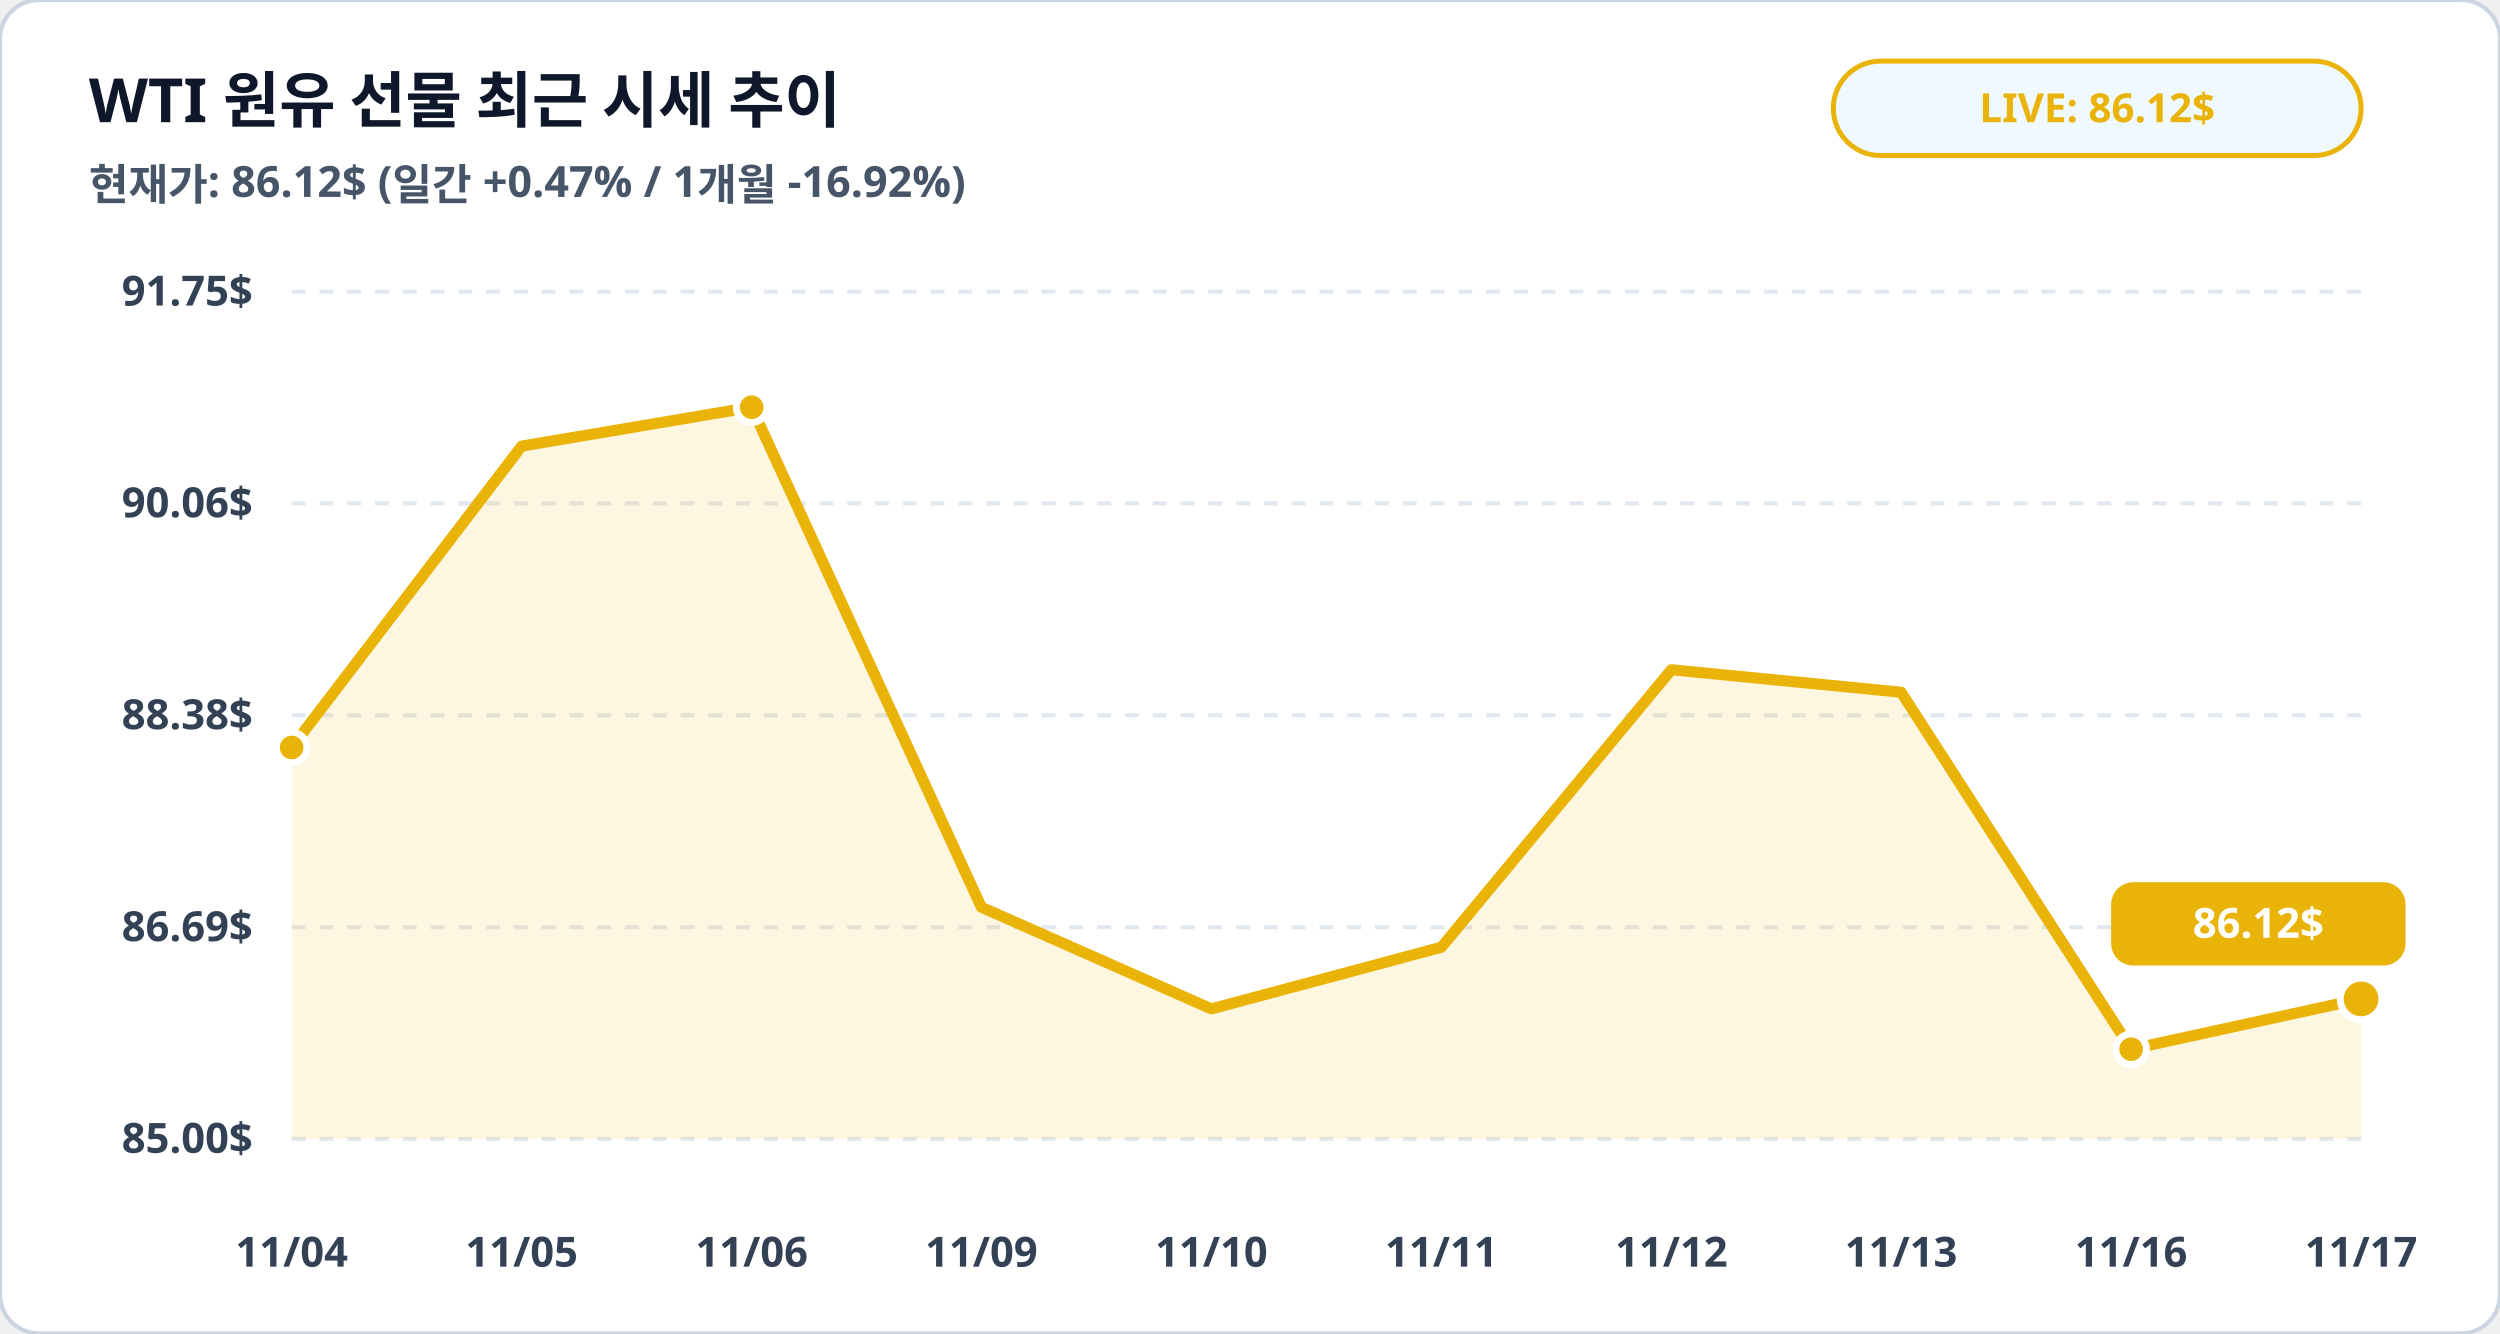
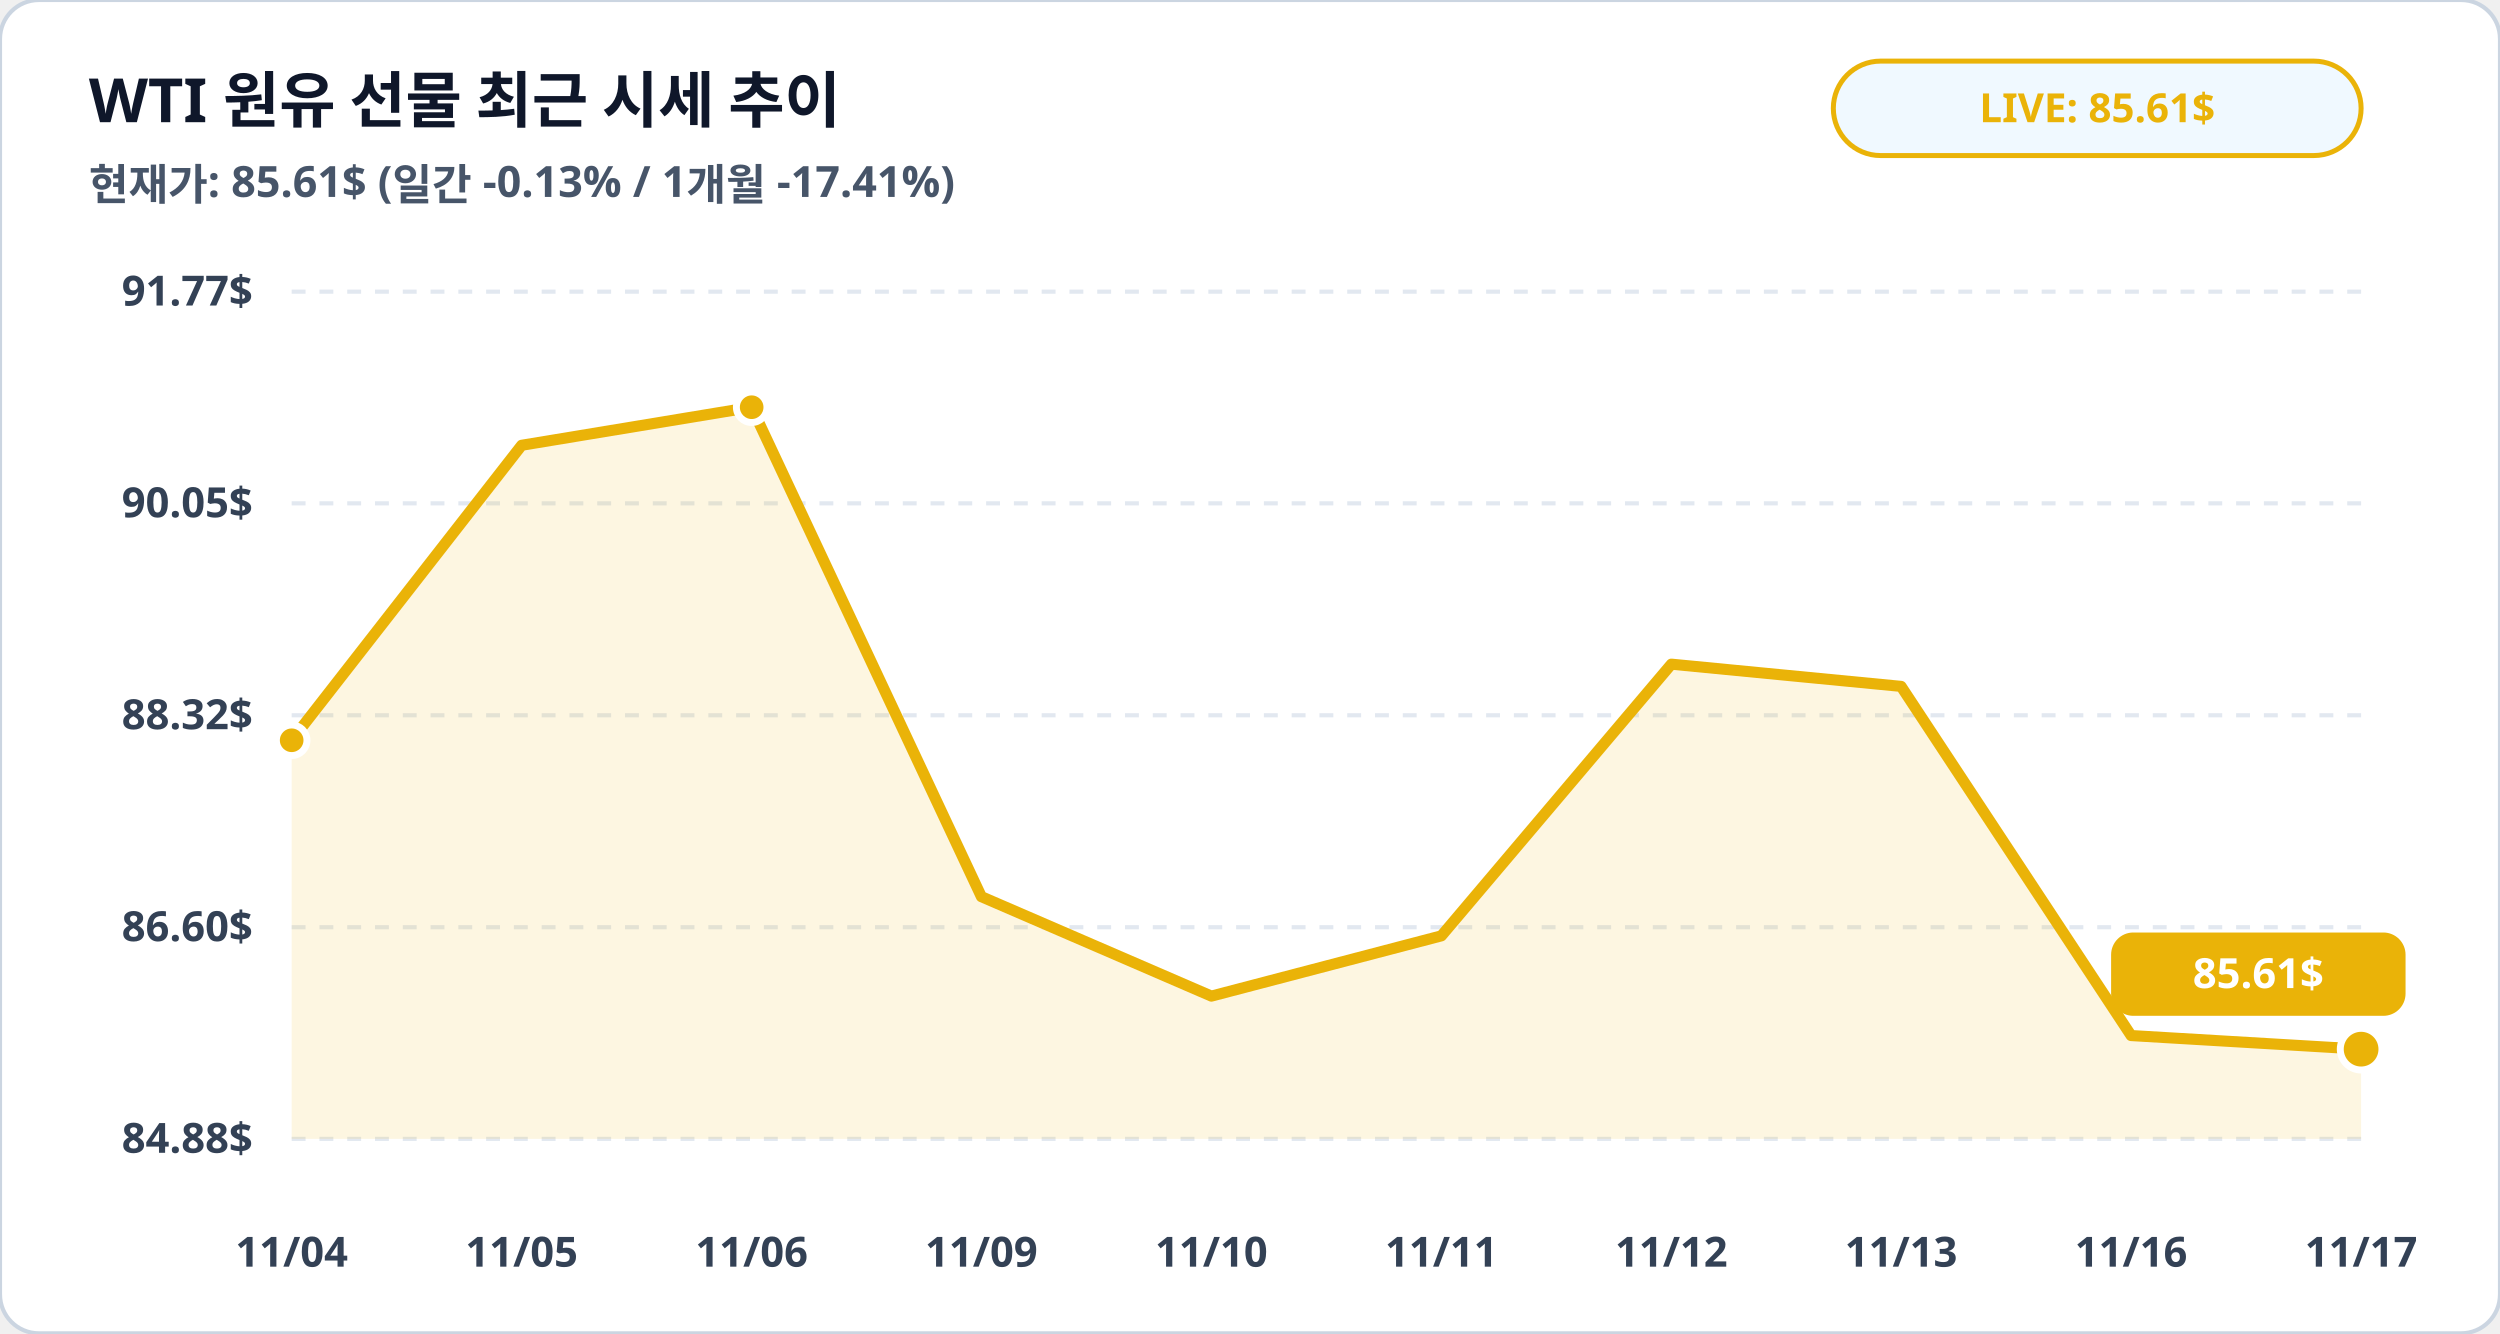
<svg xmlns="http://www.w3.org/2000/svg" viewBox="0 0 900 480" width="100%" height="100%">
  <rect width="900" height="480" rx="14" fill="#ffffff" stroke="#cbd5e1" stroke-width="1.5" />
  <text x="32" y="44" fill="#0f172a" font-family="Pretendard, sans-serif" font-size="22" font-weight="900">WTI 원유 선물 최근 시세 추이</text>
-   <text x="32" y="72" fill="#475569" font-family="Pretendard, sans-serif" font-size="15.5" font-weight="600">현재가: 86.12$ (일간 +0.47% / 1개월 -16.92%)</text>
+   <text x="32" y="72" fill="#475569" font-family="Pretendard, sans-serif" font-size="15.5" font-weight="600">현재가: 85.61$ (일간 -0.13% / 1개월 -17.41%)</text>
  <rect x="660" y="22" width="190" height="34" rx="17" fill="#f0f9ff" stroke="#eab308" stroke-width="1.8" />
-   <text x="755" y="44" fill="#eab308" font-family="Pretendard, sans-serif" font-size="14.5" font-weight="800" text-anchor="middle">LIVE: 86.12$</text>
+   <text x="755" y="44" fill="#eab308" font-family="Pretendard, sans-serif" font-size="14.5" font-weight="800" text-anchor="middle">LIVE: 85.61$</text>
  <line x1="105" y1="105.0" x2="850" y2="105.0" stroke="#e2e8f0" stroke-width="1.5" stroke-dasharray="5,5" />
-   <text x="91" y="110.0" fill="#334155" font-family="Pretendard, sans-serif" font-size="15" font-weight="700" text-anchor="end">91.75$</text>
+   <text x="91" y="110.0" fill="#334155" font-family="Pretendard, sans-serif" font-size="15" font-weight="700" text-anchor="end">91.77$</text>
  <line x1="105" y1="181.2" x2="850" y2="181.2" stroke="#e2e8f0" stroke-width="1.5" stroke-dasharray="5,5" />
-   <text x="91" y="186.2" fill="#334155" font-family="Pretendard, sans-serif" font-size="15" font-weight="700" text-anchor="end">90.06$</text>
+   <text x="91" y="186.2" fill="#334155" font-family="Pretendard, sans-serif" font-size="15" font-weight="700" text-anchor="end">90.05$</text>
  <line x1="105" y1="257.5" x2="850" y2="257.5" stroke="#e2e8f0" stroke-width="1.5" stroke-dasharray="5,5" />
-   <text x="91" y="262.5" fill="#334155" font-family="Pretendard, sans-serif" font-size="15" font-weight="700" text-anchor="end">88.38$</text>
+   <text x="91" y="262.5" fill="#334155" font-family="Pretendard, sans-serif" font-size="15" font-weight="700" text-anchor="end">88.32$</text>
  <line x1="105" y1="333.8" x2="850" y2="333.8" stroke="#e2e8f0" stroke-width="1.5" stroke-dasharray="5,5" />
-   <text x="91" y="338.8" fill="#334155" font-family="Pretendard, sans-serif" font-size="15" font-weight="700" text-anchor="end">86.69$</text>
+   <text x="91" y="338.8" fill="#334155" font-family="Pretendard, sans-serif" font-size="15" font-weight="700" text-anchor="end">86.60$</text>
  <line x1="105" y1="410.0" x2="850" y2="410.0" stroke="#e2e8f0" stroke-width="1.5" stroke-dasharray="5,5" />
-   <text x="91" y="415.0" fill="#334155" font-family="Pretendard, sans-serif" font-size="15" font-weight="700" text-anchor="end">85.00$</text>
-   <polygon points="105.0,410.0 105.0,269.1 187.8,160.6 270.6,146.6 353.3,326.6 436.1,363.2 518.9,341.0 601.7,241.1 684.4,249.2 767.2,377.7 850.0,359.6 850.0,410.0" fill="#eab308" fill-opacity="0.12" />
-   <polyline fill="none" stroke="#eab308" stroke-width="4" stroke-linecap="round" stroke-linejoin="round" points="105.0,269.1 187.8,160.6 270.6,146.6 353.3,326.6 436.1,363.2 518.9,341.0 601.7,241.1 684.4,249.2 767.2,377.7 850.0,359.6" />
-   <circle cx="105.0" cy="269.1" r="5.5" fill="#eab308" stroke="#ffffff" stroke-width="2.5" />
+   <text x="91" y="415.0" fill="#334155" font-family="Pretendard, sans-serif" font-size="15" font-weight="700" text-anchor="end">84.88$</text>
+   <polygon points="105.0,410.0 105.0,266.5 187.8,160.3 270.6,146.6 353.3,322.8 436.1,358.6 518.9,336.9 601.7,239.1 684.4,247.1 767.2,372.8 850.0,377.7 850.0,410.0" fill="#eab308" fill-opacity="0.12" />
+   <polyline fill="none" stroke="#eab308" stroke-width="4" stroke-linecap="round" stroke-linejoin="round" points="105.0,266.5 187.8,160.3 270.6,146.6 353.3,322.8 436.1,358.6 518.9,336.9 601.7,239.1 684.4,247.1 767.2,372.8 850.0,377.7" />
+   <circle cx="105.0" cy="266.5" r="5.5" fill="#eab308" stroke="#ffffff" stroke-width="2.5" />
  <circle cx="270.6" cy="146.6" r="5.5" fill="#eab308" stroke="#ffffff" stroke-width="2.5" />
-   <circle cx="767.2" cy="377.7" r="5.5" fill="#eab308" stroke="#ffffff" stroke-width="2.5" />
-   <circle cx="850.0" cy="359.6" r="7.5" fill="#eab308" stroke="#ffffff" stroke-width="2.5" />
-   <rect x="760.0" y="317.6" width="106" height="30" rx="8" fill="#eab308" />
-   <text x="813.0" y="337.6" fill="#ffffff" font-family="Pretendard, sans-serif" font-size="15" font-weight="800" text-anchor="middle">86.12$</text>
+   <circle cx="850.0" cy="377.7" r="7.5" fill="#eab308" stroke="#ffffff" stroke-width="2.5" />
+   <rect x="760.0" y="335.7" width="106" height="30" rx="8" fill="#eab308" />
+   <text x="813.0" y="355.7" fill="#ffffff" font-family="Pretendard, sans-serif" font-size="15" font-weight="800" text-anchor="middle">85.61$</text>
  <text x="105.0" y="456" fill="#334155" font-family="Pretendard, sans-serif" font-size="15" font-weight="700" text-anchor="middle">11/04</text>
  <text x="187.8" y="456" fill="#334155" font-family="Pretendard, sans-serif" font-size="15" font-weight="700" text-anchor="middle">11/05</text>
  <text x="270.6" y="456" fill="#334155" font-family="Pretendard, sans-serif" font-size="15" font-weight="700" text-anchor="middle">11/06</text>
  <text x="353.3" y="456" fill="#334155" font-family="Pretendard, sans-serif" font-size="15" font-weight="700" text-anchor="middle">11/09</text>
  <text x="436.1" y="456" fill="#334155" font-family="Pretendard, sans-serif" font-size="15" font-weight="700" text-anchor="middle">11/10</text>
  <text x="518.9" y="456" fill="#334155" font-family="Pretendard, sans-serif" font-size="15" font-weight="700" text-anchor="middle">11/11</text>
  <text x="601.7" y="456" fill="#334155" font-family="Pretendard, sans-serif" font-size="15" font-weight="700" text-anchor="middle">11/12</text>
  <text x="684.4" y="456" fill="#334155" font-family="Pretendard, sans-serif" font-size="15" font-weight="700" text-anchor="middle">11/13</text>
  <text x="767.2" y="456" fill="#334155" font-family="Pretendard, sans-serif" font-size="15" font-weight="700" text-anchor="middle">11/16</text>
  <text x="850.0" y="456" fill="#334155" font-family="Pretendard, sans-serif" font-size="15" font-weight="700" text-anchor="middle">11/17</text>
</svg>
